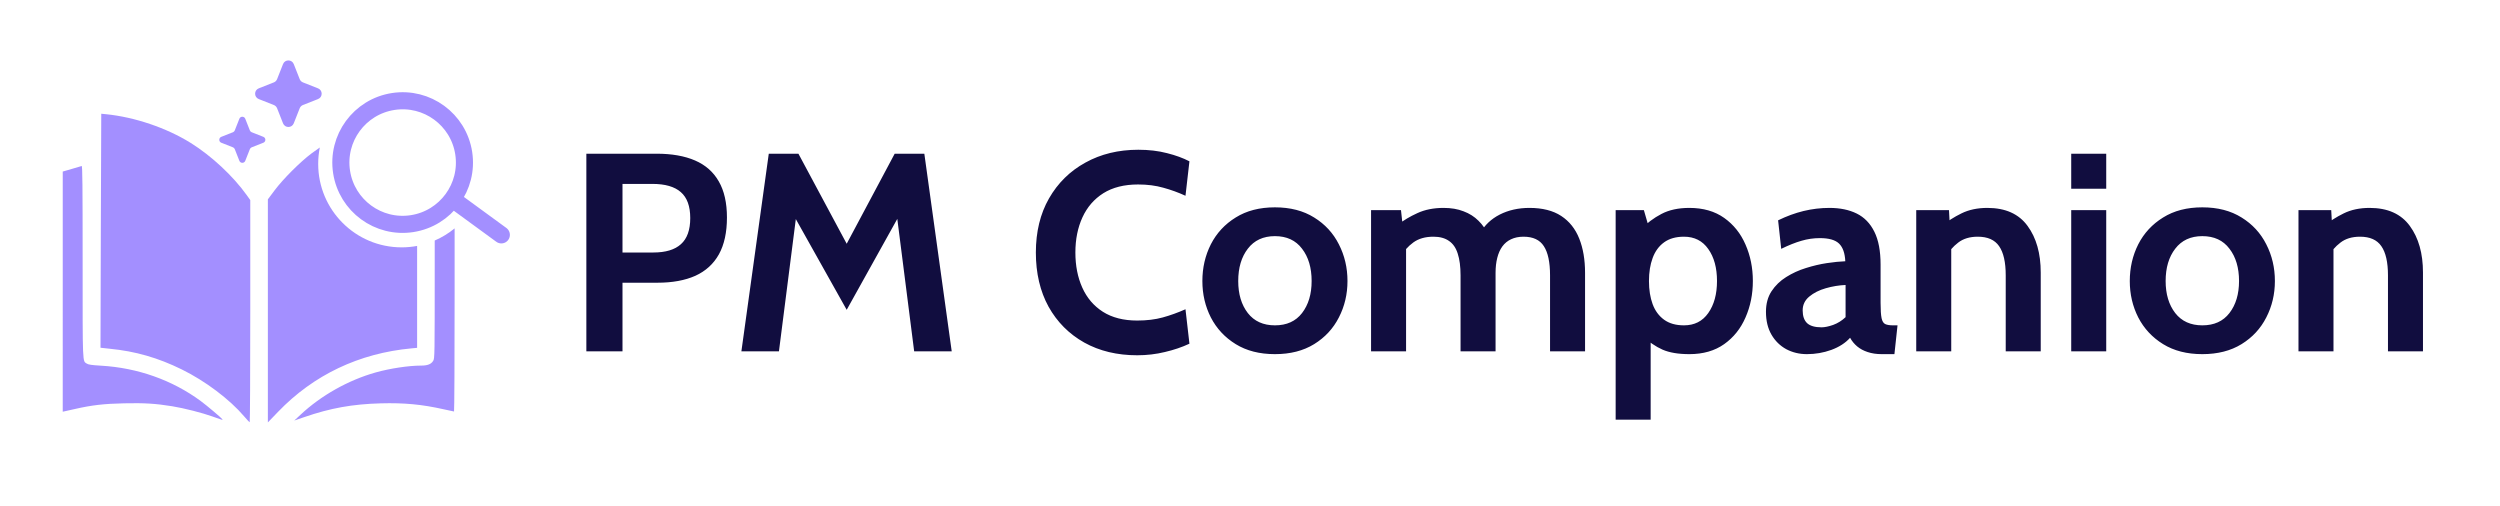
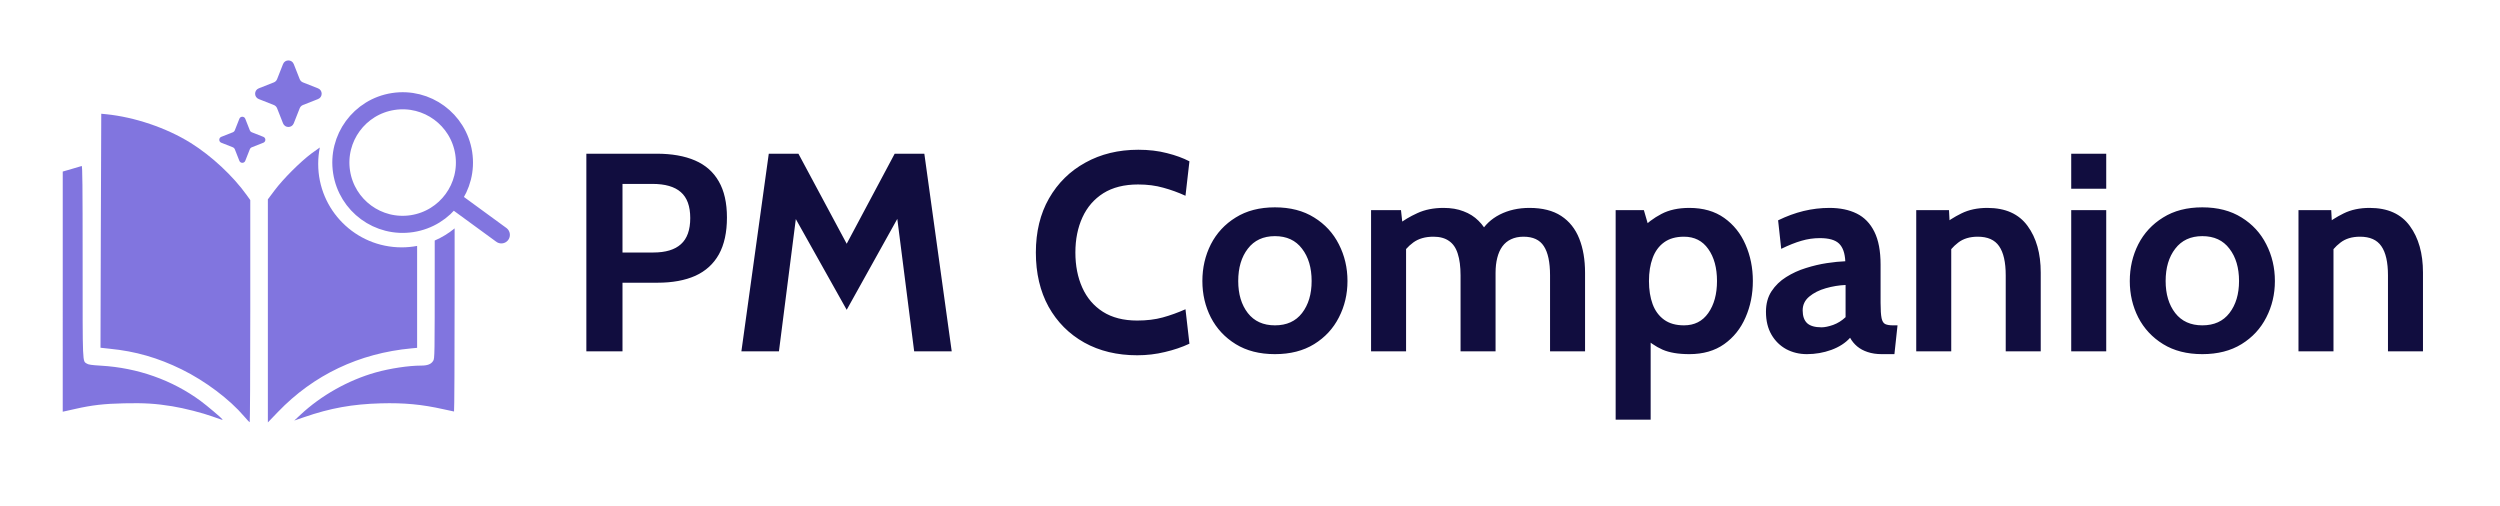
<svg xmlns="http://www.w3.org/2000/svg" width="1594" height="322" viewBox="0 0 1594 322" fill="none">
  <path d="M373.86 224V98H418.68C428.34 98 436.5 99.44 443.16 102.32C449.82 105.2 454.86 109.64 458.28 115.64C461.76 121.64 463.5 129.32 463.5 138.68C463.5 148.16 461.79 155.99 458.37 162.17C454.95 168.29 449.94 172.85 443.34 175.85C436.74 178.79 428.7 180.26 419.22 180.26H396.9V224H373.86ZM396.9 161H416.52C424.38 161 430.26 159.23 434.16 155.69C438.12 152.15 440.1 146.6 440.1 139.04C440.1 131.48 438.09 125.96 434.07 122.48C430.11 119 424.08 117.26 415.98 117.26H396.9V161ZM472.713 224L490.173 98H509.073L539.853 155.42L570.453 98H589.353L606.813 224H582.873L570.813 129.32L577.113 130.58L539.853 197.54L502.413 130.76L508.713 129.5L496.653 224H472.713ZM725.084 226.52C712.304 226.52 701.054 223.82 691.334 218.42C681.614 212.96 674.024 205.34 668.564 195.56C663.164 185.72 660.464 174.2 660.464 161C660.464 147.8 663.254 136.31 668.834 126.53C674.474 116.69 682.214 109.07 692.054 103.67C701.894 98.21 713.144 95.48 725.804 95.48C732.464 95.48 738.554 96.2 744.074 97.64C749.594 99.02 754.364 100.76 758.384 102.86L755.864 124.82C751.304 122.72 746.594 121.01 741.734 119.69C736.934 118.31 731.564 117.62 725.624 117.62C716.804 117.62 709.424 119.48 703.484 123.2C697.604 126.92 693.164 132.05 690.164 138.59C687.164 145.13 685.664 152.6 685.664 161C685.664 169.4 687.134 176.87 690.074 183.41C693.014 189.95 697.394 195.08 703.214 198.8C709.094 202.52 716.384 204.38 725.084 204.38C731.144 204.38 736.574 203.72 741.374 202.4C746.174 201.08 751.004 199.34 755.864 197.18L758.384 219.14C753.644 221.36 748.424 223.13 742.724 224.45C737.084 225.83 731.204 226.52 725.084 226.52ZM812.894 225.8C803.114 225.8 794.774 223.67 787.874 219.41C780.974 215.15 775.694 209.48 772.034 202.4C768.434 195.32 766.634 187.58 766.634 179.18C766.634 170.72 768.434 162.92 772.034 155.78C775.694 148.64 780.974 142.94 787.874 138.68C794.774 134.36 803.114 132.2 812.894 132.2C822.674 132.2 831.014 134.36 837.914 138.68C844.814 142.94 850.064 148.64 853.664 155.78C857.324 162.92 859.154 170.72 859.154 179.18C859.154 187.58 857.324 195.32 853.664 202.4C850.064 209.48 844.814 215.15 837.914 219.41C831.014 223.67 822.674 225.8 812.894 225.8ZM812.894 207.44C820.394 207.44 826.154 204.83 830.174 199.61C834.254 194.33 836.294 187.52 836.294 179.18C836.294 170.72 834.254 163.85 830.174 158.57C826.154 153.23 820.394 150.56 812.894 150.56C805.454 150.56 799.694 153.23 795.614 158.57C791.534 163.85 789.494 170.72 789.494 179.18C789.494 187.52 791.534 194.33 795.614 199.61C799.694 204.83 805.454 207.44 812.894 207.44ZM874.19 224V134H893.27L894.71 147.14L891.47 143.18C894.89 140.48 898.97 138.05 903.71 135.89C908.51 133.67 914.09 132.56 920.45 132.56C925.25 132.56 929.48 133.28 933.14 134.72C936.86 136.1 940.04 138.11 942.68 140.75C945.32 143.33 947.45 146.42 949.07 150.02L943.67 148.76C946.55 143.6 950.75 139.61 956.27 136.79C961.85 133.97 968.15 132.56 975.17 132.56C983.45 132.56 990.2 134.27 995.42 137.69C1000.64 141.11 1004.48 145.94 1006.94 152.18C1009.4 158.36 1010.63 165.62 1010.63 173.96V224H988.31V175.58C988.31 167.18 986.99 160.97 984.35 156.95C981.77 152.93 977.45 150.92 971.39 150.92C968.39 150.92 965.75 151.46 963.47 152.54C961.25 153.56 959.39 155.09 957.89 157.13C956.45 159.11 955.37 161.54 954.65 164.42C953.93 167.24 953.57 170.42 953.57 173.96V224H931.25V175.58C931.25 170 930.65 165.38 929.45 161.72C928.31 158.06 926.45 155.36 923.87 153.62C921.35 151.82 918.05 150.92 913.97 150.92C908.75 150.92 904.46 152.15 901.1 154.61C897.8 157.01 894.89 160.28 892.37 164.42L896.51 152.36V224H874.19ZM1030.14 267.56V134H1048.14L1052.46 148.94L1045.8 146.6C1049.94 142.34 1054.44 138.95 1059.3 136.43C1064.16 133.85 1070.1 132.56 1077.12 132.56C1085.94 132.56 1093.35 134.69 1099.35 138.95C1105.35 143.21 1109.88 148.88 1112.94 155.96C1116.06 163.04 1117.62 170.78 1117.62 179.18C1117.62 187.58 1116.06 195.32 1112.94 202.4C1109.88 209.48 1105.35 215.15 1099.35 219.41C1093.35 223.67 1085.94 225.8 1077.12 225.8C1070.1 225.8 1064.4 224.84 1060.02 222.92C1055.64 221 1051.2 217.94 1046.7 213.74L1052.46 209.24V267.56H1030.14ZM1073.7 207.44C1080.36 207.44 1085.52 204.83 1089.18 199.61C1092.9 194.33 1094.76 187.52 1094.76 179.18C1094.76 170.78 1092.9 163.97 1089.18 158.75C1085.52 153.53 1080.36 150.92 1073.7 150.92C1068.54 150.92 1064.31 152.12 1061.01 154.52C1057.71 156.92 1055.28 160.25 1053.72 164.51C1052.16 168.71 1051.38 173.6 1051.38 179.18C1051.38 184.76 1052.16 189.68 1053.72 193.94C1055.28 198.14 1057.71 201.44 1061.01 203.84C1064.31 206.24 1068.54 207.44 1073.7 207.44ZM1152.08 225.8C1147.28 225.8 1142.9 224.75 1138.94 222.65C1134.98 220.49 1131.83 217.4 1129.49 213.38C1127.15 209.36 1125.98 204.5 1125.98 198.8C1125.98 193.7 1127.15 189.35 1129.49 185.75C1131.89 182.09 1135.01 179.06 1138.85 176.66C1142.75 174.2 1146.95 172.28 1151.45 170.9C1156.01 169.46 1160.48 168.41 1164.86 167.75C1169.3 167.09 1173.2 166.7 1176.56 166.58C1176.32 161.42 1175 157.67 1172.6 155.33C1170.2 152.99 1166.12 151.82 1160.36 151.82C1156.34 151.82 1152.41 152.39 1148.57 153.53C1144.79 154.61 1140.5 156.32 1135.7 158.66L1133.72 140.48C1139.12 137.84 1144.52 135.86 1149.92 134.54C1155.38 133.22 1160.9 132.56 1166.48 132.56C1173.2 132.56 1178.99 133.76 1183.85 136.16C1188.71 138.56 1192.46 142.43 1195.1 147.77C1197.74 153.05 1199.06 160.04 1199.06 168.74V193.04C1199.06 197.54 1199.27 200.81 1199.69 202.85C1200.11 204.83 1200.89 206.09 1202.03 206.63C1203.17 207.17 1204.82 207.44 1206.98 207.44H1209.86L1207.88 225.8H1199.78C1196.42 225.8 1193.42 225.35 1190.78 224.45C1188.2 223.61 1185.98 222.41 1184.12 220.85C1182.26 219.29 1180.76 217.46 1179.62 215.36C1176.68 218.66 1172.69 221.24 1167.65 223.1C1162.67 224.9 1157.48 225.8 1152.08 225.8ZM1161.44 208.7C1163.42 208.7 1165.88 208.19 1168.82 207.17C1171.76 206.09 1174.4 204.44 1176.74 202.22V181.7C1172.54 181.88 1168.34 182.57 1164.14 183.77C1159.94 184.97 1156.43 186.74 1153.61 189.08C1150.79 191.42 1149.38 194.36 1149.38 197.9C1149.38 201.56 1150.34 204.29 1152.26 206.09C1154.18 207.83 1157.24 208.7 1161.44 208.7ZM1221.79 224V134H1242.67L1243.57 150.74L1238.35 143.9C1241.77 141.02 1245.85 138.41 1250.59 136.07C1255.33 133.73 1260.85 132.56 1267.15 132.56C1278.67 132.56 1287.22 136.4 1292.8 144.08C1298.38 151.7 1301.17 161.6 1301.17 173.78V224H1278.85V175.58C1278.85 167.18 1277.44 160.97 1274.62 156.95C1271.86 152.93 1267.33 150.92 1261.03 150.92C1255.93 150.92 1251.76 152.18 1248.52 154.7C1245.28 157.16 1242.43 160.46 1239.97 164.6L1244.11 153.62V224H1221.79ZM1320.61 224V134H1342.93V224H1320.61ZM1320.61 120.32V98H1342.93V120.32H1320.61ZM1404.21 225.8C1394.43 225.8 1386.09 223.67 1379.19 219.41C1372.29 215.15 1367.01 209.48 1363.35 202.4C1359.75 195.32 1357.95 187.58 1357.95 179.18C1357.95 170.72 1359.75 162.92 1363.35 155.78C1367.01 148.64 1372.29 142.94 1379.19 138.68C1386.09 134.36 1394.43 132.2 1404.21 132.2C1413.99 132.2 1422.33 134.36 1429.23 138.68C1436.13 142.94 1441.38 148.64 1444.98 155.78C1448.64 162.92 1450.47 170.72 1450.47 179.18C1450.47 187.58 1448.64 195.32 1444.98 202.4C1441.38 209.48 1436.13 215.15 1429.23 219.41C1422.33 223.67 1413.99 225.8 1404.21 225.8ZM1404.21 207.44C1411.71 207.44 1417.47 204.83 1421.49 199.61C1425.57 194.33 1427.61 187.52 1427.61 179.18C1427.61 170.72 1425.57 163.85 1421.49 158.57C1417.47 153.23 1411.71 150.56 1404.21 150.56C1396.77 150.56 1391.01 153.23 1386.93 158.57C1382.85 163.85 1380.81 170.72 1380.81 179.18C1380.81 187.52 1382.85 194.33 1386.93 199.61C1391.01 204.83 1396.77 207.44 1404.21 207.44ZM1465.51 224V134H1486.39L1487.29 150.74L1482.07 143.9C1485.49 141.02 1489.57 138.41 1494.31 136.07C1499.05 133.73 1504.57 132.56 1510.87 132.56C1522.39 132.56 1530.94 136.4 1536.52 144.08C1542.1 151.7 1544.89 161.6 1544.89 173.78V224H1522.57V175.58C1522.57 167.18 1521.16 160.97 1518.34 156.95C1515.58 152.93 1511.05 150.92 1504.75 150.92C1499.65 150.92 1495.48 152.18 1492.24 154.7C1489 157.16 1486.15 160.46 1483.69 164.6L1487.83 153.62V224H1465.51Z" fill="#110D3F" />
-   <path d="M288.477 126.983L319.653 149.755M295.668 97.644C298.986 119.149 284.241 139.271 262.736 142.588C241.231 145.906 221.109 131.161 217.792 109.656C214.475 88.151 229.219 68.029 250.724 64.712C272.229 61.395 292.351 76.139 295.668 97.644Z" stroke="#A38FFF" stroke-width="10.9" stroke-linecap="round" stroke-linejoin="round" />
-   <path d="M203.911 94.051C203.237 97.434 202.882 100.932 202.882 104.513C202.882 133.895 226.701 157.714 256.083 157.714C259.456 157.714 262.755 157.399 265.953 156.799V221.778L262.415 222.111C228.939 225.226 199.917 239.038 177.217 262.654L170.789 269.342V127.099L175.042 121.417C180.472 114.162 191.394 103.233 198.615 97.83C200.367 96.519 202.132 95.259 203.911 94.051ZM67.535 72.811C85.798 74.623 106.182 81.523 121.604 91.141C134.896 99.428 148.622 112.226 157.372 124.488L159.574 127.574V198.399C159.574 237.328 159.408 269.178 159.208 269.21C159 269.203 157.405 267.518 155.66 265.469C146.38 254.573 130.889 242.919 115.887 235.546C100.738 228.1 86.349 223.964 70.013 222.365C66.792 222.053 64.121 221.761 64.078 221.719C64.037 221.587 64.12 188.009 64.286 147.081L64.561 72.52L67.535 72.811ZM289.866 186.022C289.866 228.001 289.7 262.35 289.494 262.376C289.286 262.376 286.268 261.729 282.783 260.938C269.011 257.836 257.669 256.77 242.773 257.172C224.706 257.671 210.663 260.191 193.971 265.959L187.626 268.151L191.53 264.507C204.669 252.181 222.063 242.385 239.535 237.469C248.678 234.898 260.568 233.103 268.461 233.103C272.599 233.103 274.895 232.208 276.189 230.082C277.164 228.479 277.174 227.785 277.176 167.289V153.368C281.779 151.378 286.046 148.757 289.866 145.613V186.022ZM52.079 105.848C52.564 105.64 52.69 118.113 52.69 166.96C52.69 233.709 52.544 229.988 55.392 231.86C56.383 232.505 58.442 232.797 64.322 233.151C87.694 234.484 109.872 242.332 127.977 255.685C131.881 258.565 141.251 266.473 141.788 267.341C142.163 267.945 141.912 267.883 135.896 265.717L135.896 265.694C128.963 263.212 117.515 260.287 109.786 259.025C99.278 257.318 92.028 256.864 79.148 257.151C66.352 257.422 58.611 258.317 48.052 260.714C45.099 261.38 42.079 262.067 41.341 262.213L40 262.505L40.002 185.947L40.005 109.387L45.737 107.722C48.89 106.806 51.744 105.952 52.079 105.848Z" fill="#A38FFF" />
-   <path d="M187.299 40.855C186.076 37.753 181.686 37.753 180.463 40.855L176.672 50.467C176.298 51.414 175.548 52.164 174.601 52.537L164.989 56.328C161.887 57.552 161.887 61.942 164.989 63.165L174.601 66.956C175.548 67.329 176.298 68.079 176.672 69.026L180.463 78.638C181.686 81.74 186.076 81.74 187.299 78.638L191.09 69.026C191.464 68.079 192.213 67.329 193.16 66.956L202.773 63.165C205.875 61.942 205.875 57.552 202.773 56.328L193.16 52.537C192.213 52.164 191.464 51.414 191.09 50.467L187.299 40.855Z" fill="#A38FFF" />
-   <path d="M156.38 75.715C155.708 74.01 153.295 74.01 152.623 75.715L149.683 83.169C149.478 83.69 149.066 84.102 148.545 84.307L141.09 87.247C139.386 87.92 139.386 90.332 141.09 91.004L148.545 93.944C149.066 94.15 149.478 94.561 149.683 95.082L152.623 102.537C153.295 104.241 155.708 104.241 156.38 102.537L159.32 95.082C159.525 94.561 159.937 94.15 160.458 93.944L167.913 91.004C169.617 90.332 169.617 87.92 167.913 87.247L160.458 84.307C159.937 84.102 159.525 83.69 159.32 83.169L156.38 75.715Z" fill="#A38FFF" />
+   <path d="M288.477 126.983L319.653 149.755M295.668 97.644C298.986 119.149 284.241 139.271 262.736 142.588C241.231 145.906 221.109 131.161 217.792 109.656C214.475 88.151 229.219 68.029 250.724 64.712C272.229 61.395 292.351 76.139 295.668 97.644Z" stroke="#8175DF" stroke-width="10.9" stroke-linecap="round" stroke-linejoin="round" />
+   <path d="M203.911 94.051C203.237 97.434 202.882 100.932 202.882 104.513C202.882 133.895 226.701 157.714 256.083 157.714C259.456 157.714 262.755 157.399 265.953 156.799V221.778L262.415 222.111C228.939 225.226 199.917 239.038 177.217 262.654L170.789 269.342V127.099L175.042 121.417C180.472 114.162 191.394 103.233 198.615 97.83C200.367 96.519 202.132 95.259 203.911 94.051ZM67.535 72.811C85.798 74.623 106.182 81.523 121.604 91.141C134.896 99.428 148.622 112.226 157.372 124.488L159.574 127.574V198.399C159.574 237.328 159.408 269.178 159.208 269.21C159 269.203 157.405 267.518 155.66 265.469C146.38 254.573 130.889 242.919 115.887 235.546C100.738 228.1 86.349 223.964 70.013 222.365C66.792 222.053 64.121 221.761 64.078 221.719C64.037 221.587 64.12 188.009 64.286 147.081L64.561 72.52L67.535 72.811ZM289.866 186.022C289.866 228.001 289.7 262.35 289.494 262.376C289.286 262.376 286.268 261.729 282.783 260.938C269.011 257.836 257.669 256.77 242.773 257.172C224.706 257.671 210.663 260.191 193.971 265.959L187.626 268.151L191.53 264.507C204.669 252.181 222.063 242.385 239.535 237.469C248.678 234.898 260.568 233.103 268.461 233.103C272.599 233.103 274.895 232.208 276.189 230.082C277.164 228.479 277.174 227.785 277.176 167.289V153.368C281.779 151.378 286.046 148.757 289.866 145.613V186.022ZM52.079 105.848C52.564 105.64 52.69 118.113 52.69 166.96C52.69 233.709 52.544 229.988 55.392 231.86C56.383 232.505 58.442 232.797 64.322 233.151C87.694 234.484 109.872 242.332 127.977 255.685C131.881 258.565 141.251 266.473 141.788 267.341C142.163 267.945 141.912 267.883 135.896 265.717L135.896 265.694C128.963 263.212 117.515 260.287 109.786 259.025C99.278 257.318 92.028 256.864 79.148 257.151C66.352 257.422 58.611 258.317 48.052 260.714C45.099 261.38 42.079 262.067 41.341 262.213L40 262.505L40.002 185.947L40.005 109.387L45.737 107.722C48.89 106.806 51.744 105.952 52.079 105.848Z" fill="#8175DF" />
+   <path d="M187.299 40.855C186.076 37.753 181.686 37.753 180.463 40.855L176.672 50.467C176.298 51.414 175.548 52.164 174.601 52.537L164.989 56.328C161.887 57.552 161.887 61.942 164.989 63.165L174.601 66.956C175.548 67.329 176.298 68.079 176.672 69.026L180.463 78.638C181.686 81.74 186.076 81.74 187.299 78.638L191.09 69.026C191.464 68.079 192.213 67.329 193.16 66.956L202.773 63.165C205.875 61.942 205.875 57.552 202.773 56.328L193.16 52.537C192.213 52.164 191.464 51.414 191.09 50.467L187.299 40.855Z" fill="#8175DF" />
+   <path d="M156.38 75.715C155.708 74.01 153.295 74.01 152.623 75.715L149.683 83.169C149.478 83.69 149.066 84.102 148.545 84.307L141.09 87.247C139.386 87.92 139.386 90.332 141.09 91.004L148.545 93.944C149.066 94.15 149.478 94.561 149.683 95.082L152.623 102.537C153.295 104.241 155.708 104.241 156.38 102.537L159.32 95.082C159.525 94.561 159.937 94.15 160.458 93.944L167.913 91.004C169.617 90.332 169.617 87.92 167.913 87.247L160.458 84.307C159.937 84.102 159.525 83.69 159.32 83.169L156.38 75.715Z" fill="#8175DF" />
</svg>
